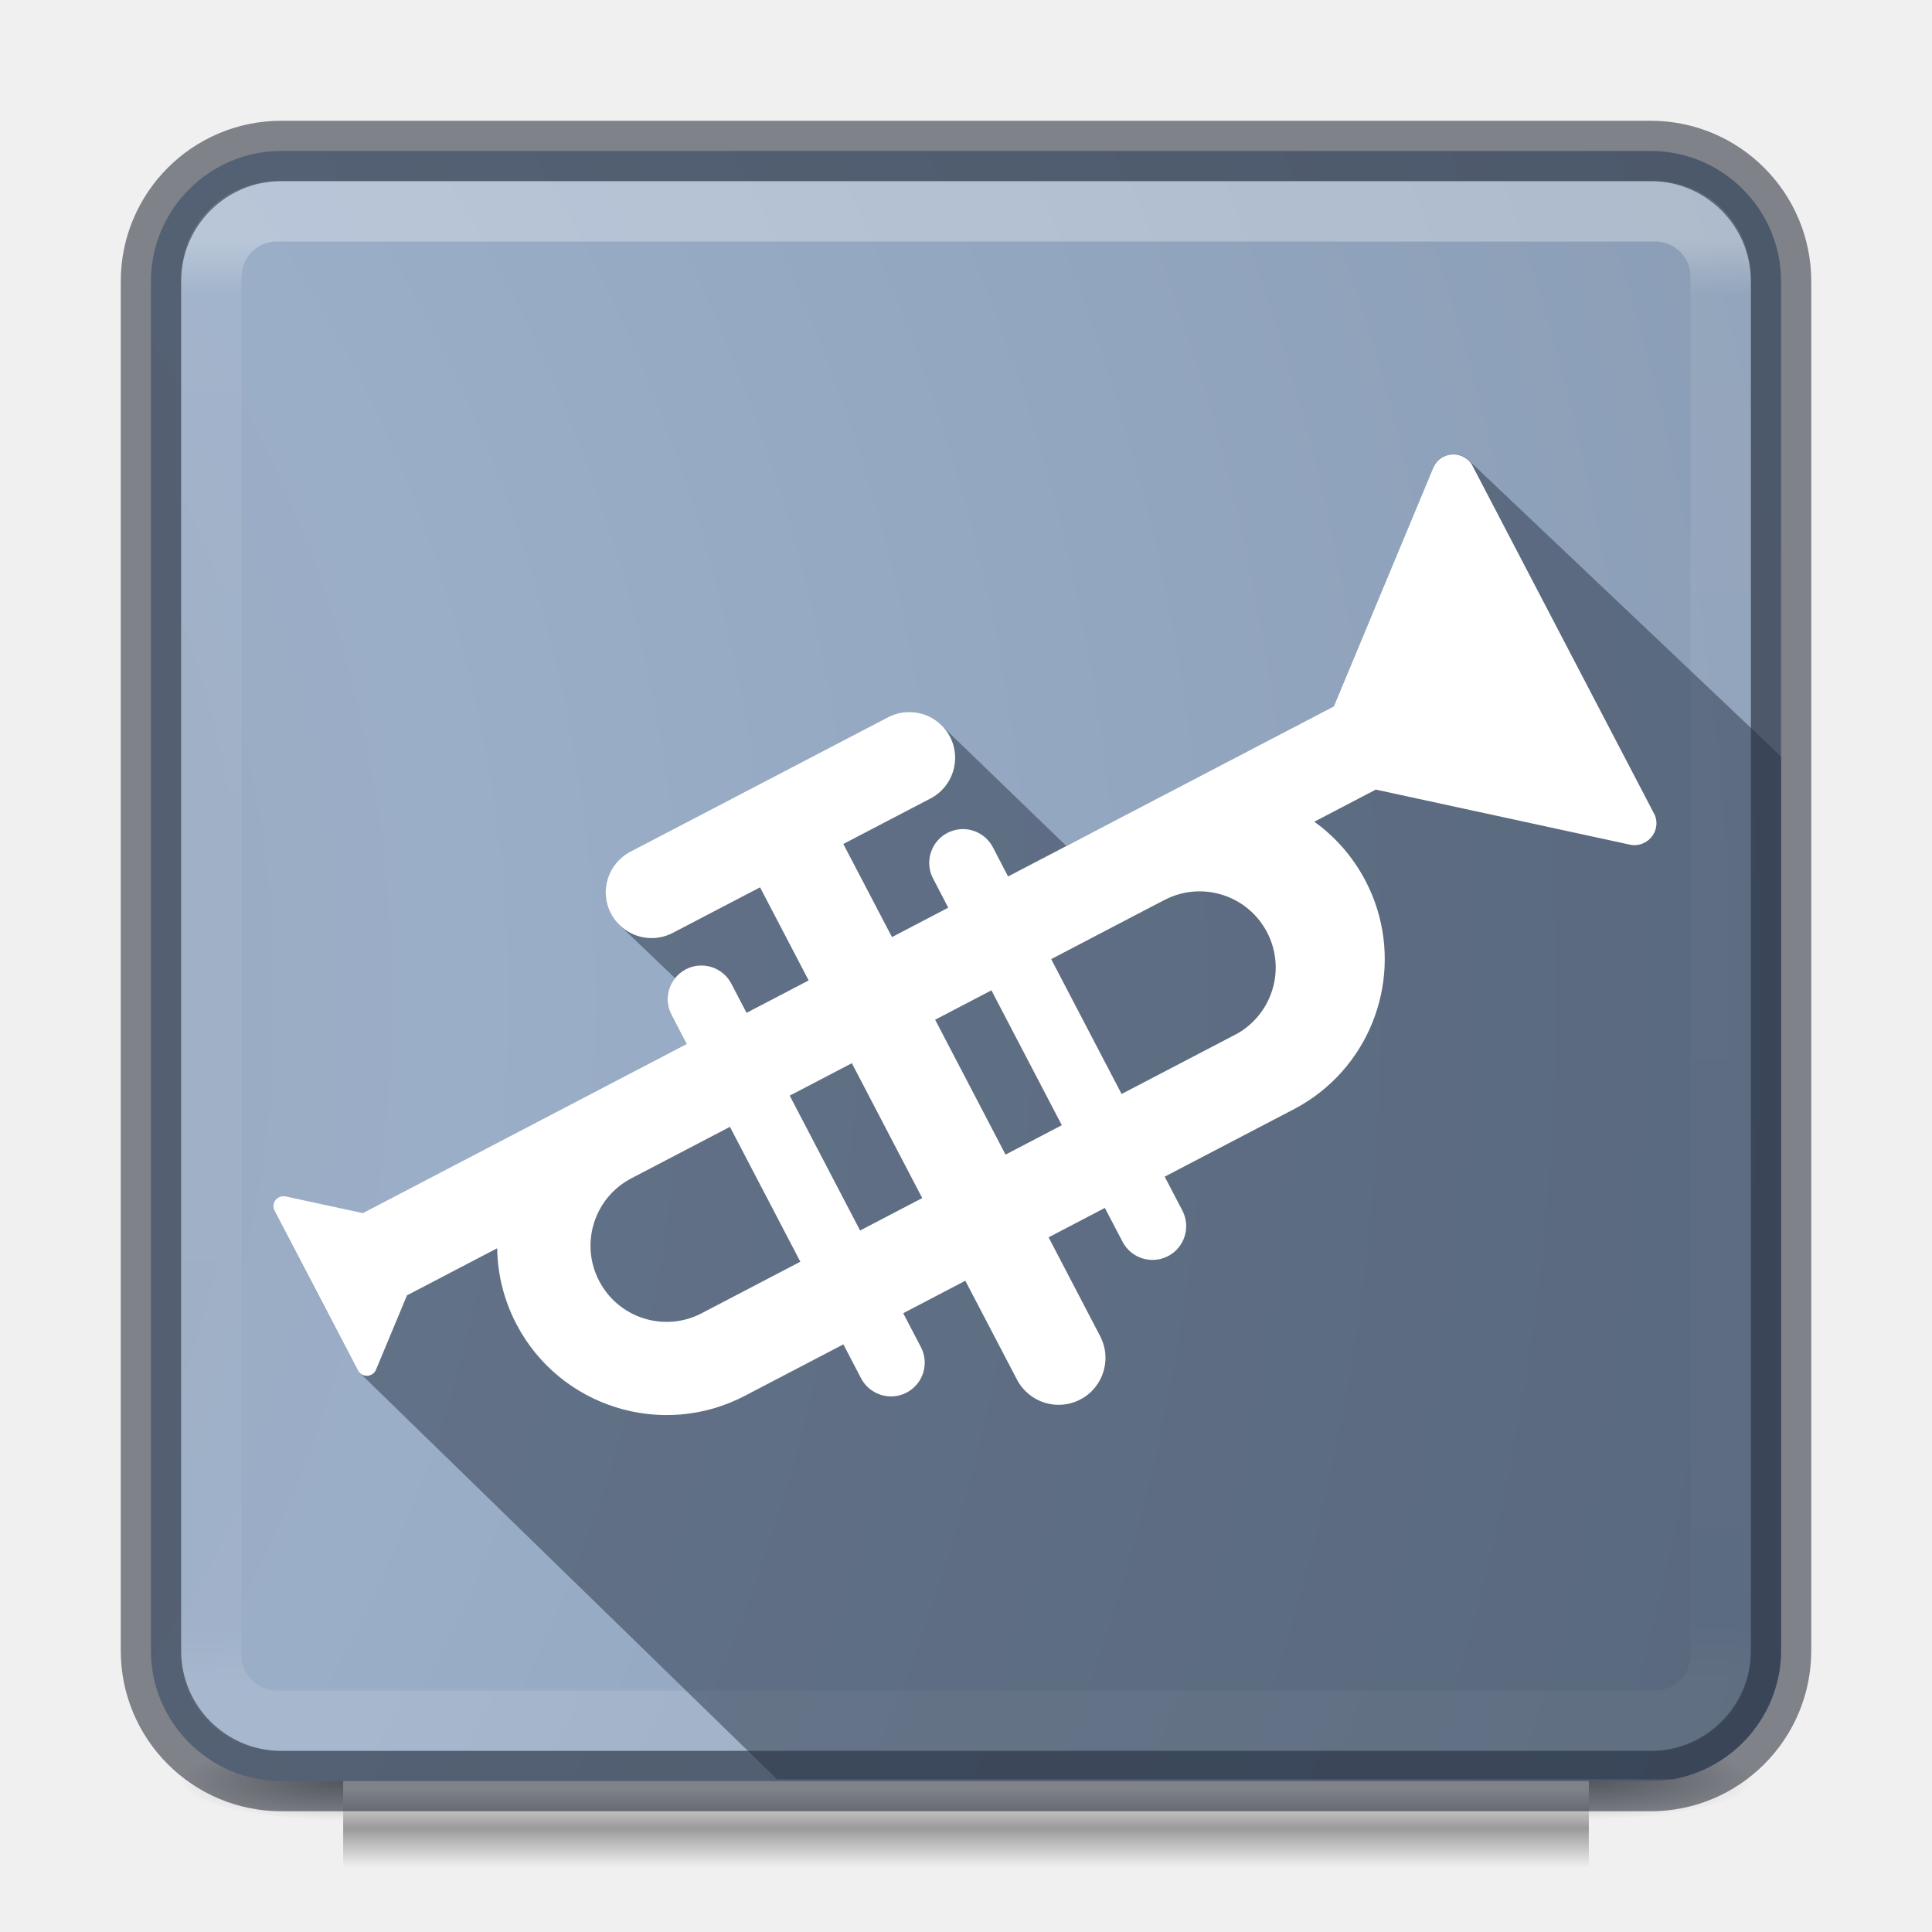
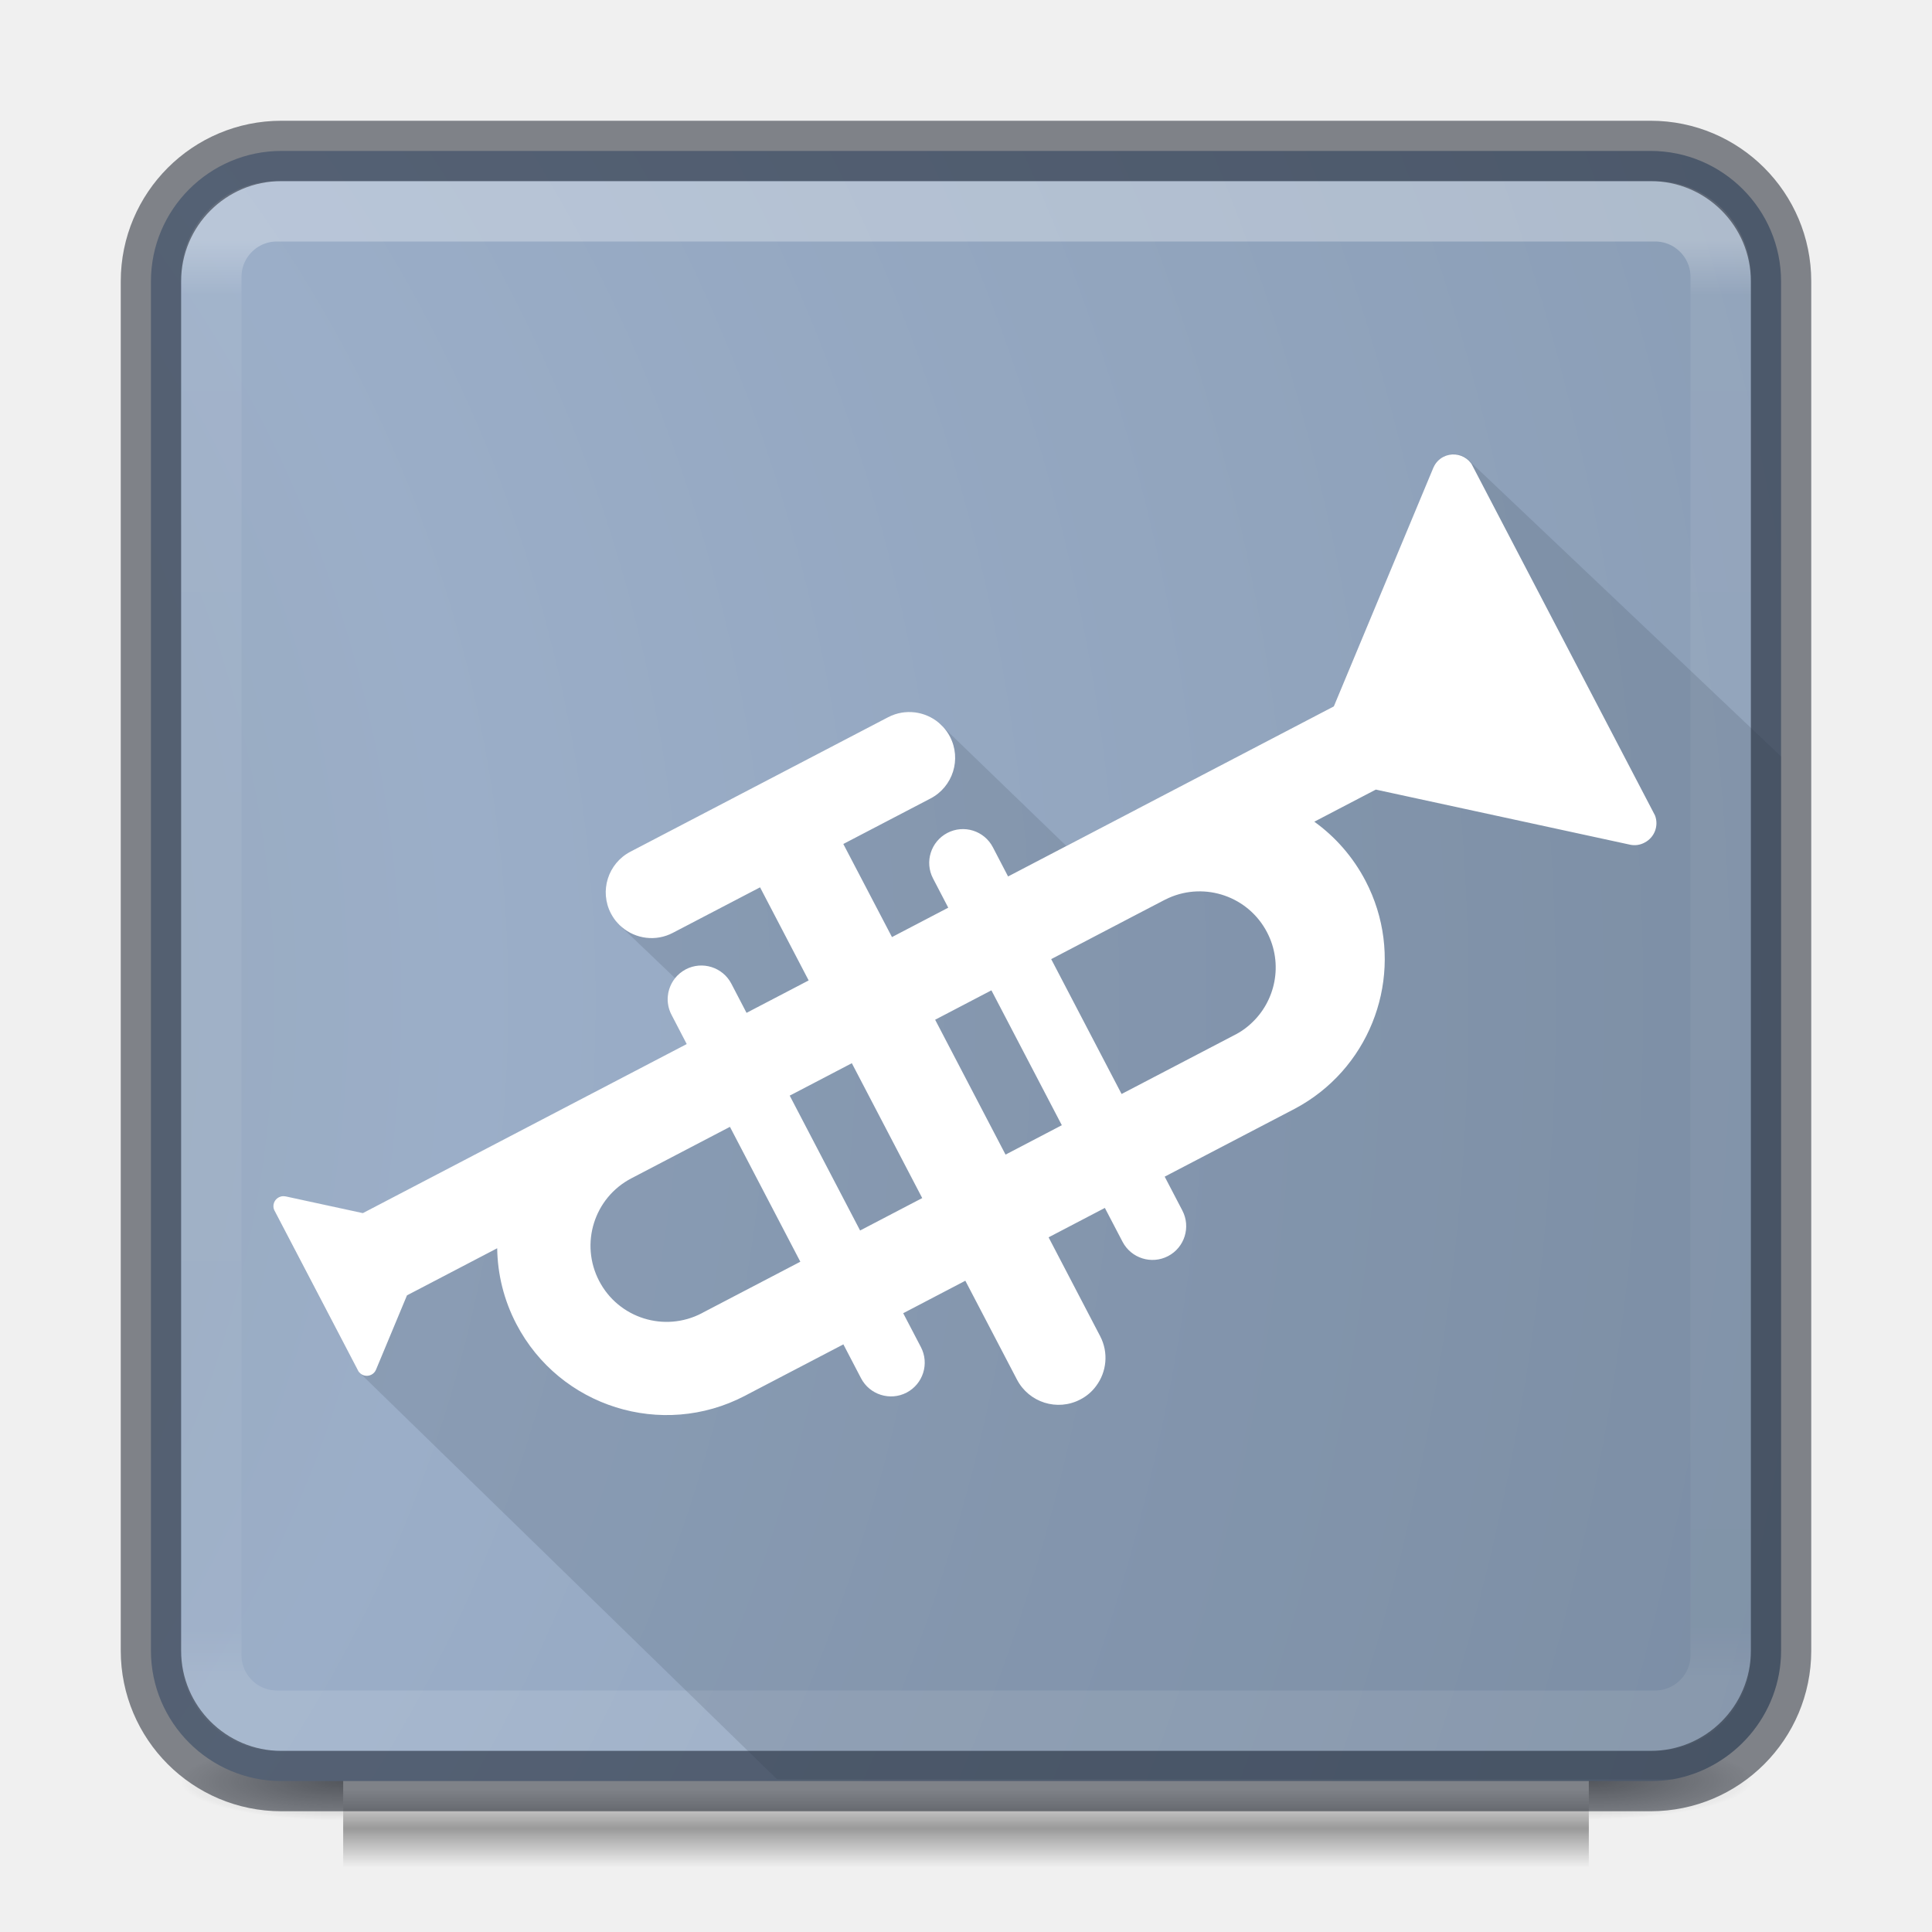
<svg xmlns="http://www.w3.org/2000/svg" version="1.1" id="svg4588" x="0px" y="0px" width="32px" height="32px" viewBox="0 0 32 32" enable-background="new 0 0 32 32" xml:space="preserve">
+   <defs id="defs54" />
  <g id="g2036-2" transform="matrix(0.6999997,0,0,0.3333336,-0.8000002,15.33333)">
    <g id="g3712-3" transform="matrix(1.052632,0,0,1.285713,-1.263158,-13.42854)" opacity="0.4">
      <radialGradient id="rect2801-0_1_" cx="-392.752" cy="7672.092" r="2.499" gradientTransform="matrix(1.4765 0 0 -0.6 617.8796 4646.754)" gradientUnits="userSpaceOnUse">
-         <stop offset="0" style="stop-color:#181818" />
-         <stop offset="1" style="stop-color:#181818;stop-opacity:0" />
+         <stop offset="0" style="stop-color:#181818" id="stop9" />
+         <stop offset="1" style="stop-color:#181818;stop-opacity:0" id="stop11" />
      </radialGradient>
      <rect id="rect2801-0" x="38" y="40" fill="url(#rect2801-0_1_)" width="5" height="7" />
      <radialGradient id="rect3696-2_1_" cx="-909.624" cy="10817.89" r="2.499" gradientTransform="matrix(-1.4765 0 0 0.6 -1333.028 -6447.232)" gradientUnits="userSpaceOnUse">
-         <stop offset="0" style="stop-color:#181818" />
-         <stop offset="1" style="stop-color:#181818;stop-opacity:0" />
+         <stop offset="0" style="stop-color:#181818" id="stop15" />
+         <stop offset="1" style="stop-color:#181818;stop-opacity:0" id="stop17" />
      </radialGradient>
      <rect id="rect3696-2" x="5" y="40" fill="url(#rect3696-2_1_)" width="5" height="7" />
      <linearGradient id="rect3700-1_1_" gradientUnits="userSpaceOnUse" x1="-107.542" y1="7034.701" x2="-107.542" y2="7041.73" gradientTransform="matrix(0.7368 0 0 -0.4286 103.2414 3061.899)">
-         <stop offset="0" style="stop-color:#181818;stop-opacity:0" />
-         <stop offset="0.5" style="stop-color:#181818" />
-         <stop offset="1" style="stop-color:#181818;stop-opacity:0" />
+         <stop offset="0" style="stop-color:#181818;stop-opacity:0" id="stop21" />
+         <stop offset="0.5" style="stop-color:#181818" id="stop23" />
+         <stop offset="1" style="stop-color:#181818;stop-opacity:0" id="stop25" />
      </linearGradient>
      <rect id="rect3700-1" x="10" y="40" fill="url(#rect3700-1_1_)" width="28" height="7" />
    </g>
  </g>
  <radialGradient id="SVGID_1_" cx="-11.857" cy="16.575" r="84.597" fx="-15.397" fy="16.575" gradientUnits="userSpaceOnUse">
-     <stop offset="0" style="stop-color:#95A3AB" />
-     <stop offset="0.262" style="stop-color:#9BAEC8" />
-     <stop offset="0.705" style="stop-color:#8093AA" />
-     <stop offset="1" style="stop-color:#273445" />
+     <stop offset="0" style="stop-color:#95A3AB" id="stop29" />
+     <stop offset="0.262" style="stop-color:#9BAEC8" id="stop31" />
+     <stop offset="0.705" style="stop-color:#8093AA" id="stop33" />
+     <stop offset="1" style="stop-color:#273445" id="stop35" />
  </radialGradient>
-   <path fill="url(#SVGID_1_)" d="M29.5,4.66v22.68c0,1.06-0.78,1.95-1.79,2.13c-0.12,0.02-0.24,0.03-0.37,0.03H4.66  c-1.19,0-2.16-0.97-2.16-2.16V4.66c0-1.19,0.97-2.16,2.16-2.16h22.68C28.53,2.5,29.5,3.47,29.5,4.66z" />
+   <path fill="url(#SVGID_1_)" d="M29.5,4.66v22.68c0,1.06-0.78,1.95-1.79,2.13c-0.12,0.02-0.24,0.03-0.37,0.03H4.66  c-1.19,0-2.16-0.97-2.16-2.16V4.66c0-1.19,0.97-2.16,2.16-2.16h22.68C28.53,2.5,29.5,3.47,29.5,4.66z" id="path37" />
  <linearGradient id="rect6741-7-4_1_" gradientUnits="userSpaceOnUse" x1="-46.383" y1="3411.525" x2="-46.383" y2="3376.22" gradientTransform="matrix(0.6757 0 0 -0.6757 47.34 2309.175)">
-     <stop offset="0" style="stop-color:#FFFFFF" />
-     <stop offset="0.038" style="stop-color:#FFFFFF;stop-opacity:0.235" />
-     <stop offset="0.962" style="stop-color:#FFFFFF;stop-opacity:0.157" />
-     <stop offset="1" style="stop-color:#FFFFFF;stop-opacity:0.392" />
+     <stop offset="0" style="stop-color:#FFFFFF" id="stop40" />
+     <stop offset="0.038" style="stop-color:#FFFFFF;stop-opacity:0.235" id="stop42" />
+     <stop offset="0.962" style="stop-color:#FFFFFF;stop-opacity:0.157" id="stop44" />
+     <stop offset="1" style="stop-color:#FFFFFF;stop-opacity:0.392" id="stop46" />
  </linearGradient>
  <path id="rect6741-7-4" opacity="0.3" fill="none" stroke="url(#rect6741-7-4_1_)" stroke-linecap="round" stroke-linejoin="round" enable-background="new    " d="  M4.587,3.5h22.826c0.6,0,1.087,0.487,1.087,1.087v22.826c0,0.6-0.487,1.087-1.087,1.087H4.587c-0.6,0-1.087-0.487-1.087-1.087V4.587  C3.5,3.987,3.987,3.5,4.587,3.5z" />
  <path id="rect5505-6" opacity="0.5" fill="none" stroke="#0E141F" stroke-linecap="round" stroke-linejoin="round" enable-background="new    " d="  M4.66,2.5h22.68c1.193,0,2.16,0.967,2.16,2.16v22.68c0,1.193-0.967,2.16-2.16,2.16H4.66c-1.193,0-2.16-0.967-2.16-2.16V4.66  C2.5,3.467,3.467,2.5,4.66,2.5z" />
-   <path opacity="0.5" fill="#273445" d="M29.5,12.53v14.81c0,1.06-0.78,1.95-1.79,2.13H12.87l-6.9-6.72l-0.02-0.01v-0.01  c-0.01-0.01-0.01-0.01-0.01-0.01l-0.65-1.24l-0.75-1.44c-0.03-0.08,0.01-0.16,0.08-0.21c0.04-0.02,0.07-0.02,0.11-0.02  c0,0,0,0,0,0.01l0.56,0.12l0.72,0.16l0.3-0.16l0.23-0.12l3.2-1.67c0.02-0.02,0.05-0.03,0.07-0.03l1.57-0.82l-0.26-0.49  c-0.1-0.2-0.07-0.44,0.06-0.61l-0.88-0.84c-0.02-0.02-0.05-0.04-0.07-0.07c-0.04-0.05-0.08-0.1-0.11-0.16  c-0.19-0.37-0.05-0.83,0.32-1.02l4.27-2.23c0.28-0.15,0.62-0.1,0.85,0.1l0.06,0.06l2.04,1.97l1.11-0.57  c0.02-0.02,0.04-0.03,0.07-0.04l3.25-1.7l1.65-3.94c0-0.01,0-0.01,0-0.02c0.03-0.07,0.09-0.13,0.16-0.17  c0.13-0.07,0.28-0.06,0.39,0.02L29.5,12.53z" />
-   <path fill="#FFFFFF" d="M27.412,13.506l-3.038-5.82c-0.005-0.007-0.009-0.013-0.014-0.019c-0.021-0.027-0.045-0.05-0.072-0.07  c-0.108-0.079-0.256-0.095-0.383-0.029c-0.074,0.039-0.13,0.101-0.161,0.172c-0.004,0.006-0.007,0.014-0.009,0.021L22.092,11.7  l-3.258,1.701c-0.021,0.011-0.043,0.022-0.064,0.034l-1.108,0.578l-0.965,0.504l-0.252-0.484c-0.143-0.274-0.48-0.38-0.754-0.237  c-0.273,0.143-0.38,0.48-0.237,0.754l0.252,0.484l-0.932,0.487l-0.806-1.542l1.445-0.754c0.371-0.194,0.515-0.653,0.321-1.024  c-0.031-0.06-0.07-0.114-0.114-0.162l-0.066-0.064c-0.228-0.195-0.562-0.243-0.844-0.096l-4.269,2.228  c-0.372,0.194-0.516,0.653-0.322,1.024c0.031,0.058,0.067,0.111,0.11,0.157c0.022,0.025,0.046,0.049,0.072,0.069  c0.228,0.194,0.561,0.242,0.843,0.094l1.445-0.754l0.805,1.542l-1.029,0.537l-0.252-0.484c-0.143-0.273-0.481-0.379-0.754-0.237  c-0.072,0.038-0.132,0.089-0.18,0.149c-0.132,0.168-0.162,0.404-0.057,0.605l0.252,0.484l-1.567,0.818  c-0.021,0.011-0.043,0.022-0.064,0.033l-3.733,1.949l-1.274-0.276c-0.003-0.001-0.007-0.002-0.01-0.002  c-0.035-0.007-0.073-0.002-0.108,0.016c-0.076,0.04-0.109,0.13-0.078,0.208l1.397,2.675c0.003,0.005,0.007,0.01,0.011,0.015  l0.002,0.002l0.02,0.019c0.05,0.041,0.121,0.05,0.182,0.019c0.034-0.018,0.06-0.046,0.074-0.079  c0.002-0.003,0.003-0.006,0.004-0.009l0.511-1.226l1.494-0.78c0.006,0.425,0.108,0.854,0.318,1.256  c0.717,1.373,2.412,1.905,3.785,1.188c0.021-0.011,0.043-0.022,0.064-0.034l1.567-0.818l0.293,0.562  c0.143,0.273,0.481,0.379,0.754,0.237c0.273-0.143,0.38-0.48,0.237-0.754l-0.293-0.561l1.029-0.538l0.855,1.637  c0.199,0.381,0.668,0.529,1.049,0.33c0.107-0.055,0.195-0.132,0.261-0.222c0.175-0.232,0.211-0.553,0.068-0.827l-0.854-1.637  l0.932-0.487l0.293,0.561c0.143,0.273,0.48,0.38,0.754,0.237c0.274-0.143,0.379-0.481,0.237-0.754l-0.293-0.562l2.163-1.129  c0.149-0.08,0.288-0.171,0.417-0.273c1.037-0.819,1.38-2.284,0.746-3.498c-0.21-0.401-0.503-0.731-0.848-0.979l1.019-0.532  l4.194,0.909c0.008,0.002,0.015,0.004,0.022,0.005c0.078,0.015,0.159,0.005,0.234-0.035C27.406,13.871,27.477,13.676,27.412,13.506z   M11.653,21.735c-0.01,0.006-0.019,0.011-0.029,0.016c-0.617,0.322-1.378,0.084-1.7-0.534c-0.322-0.617-0.084-1.378,0.533-1.7  l1.633-0.853l1.166,2.234L11.653,21.735z M14.246,20.381l-1.166-2.234l0.068-0.035l0.961-0.502l1.166,2.234l-0.219,0.114  L14.246,20.381z M16.655,19.124l-1.166-2.234l0.932-0.487l1.166,2.234L16.655,19.124z M20.523,17.102  c-0.014,0.009-0.028,0.017-0.042,0.024l-1.904,0.994l-1.166-2.234l1.42-0.742l0.455-0.237c0.024-0.012,0.048-0.024,0.073-0.035  c0.603-0.268,1.318-0.024,1.627,0.569c0.273,0.522,0.144,1.147-0.276,1.522C20.654,17.014,20.592,17.061,20.523,17.102z" />
+   <path opacity="0.5" fill="#273445" d="M29.5,12.53v14.81c0,1.06-0.78,1.95-1.79,2.13H12.87l-6.9-6.72l-0.02-0.01v-0.01  c-0.01-0.01-0.01-0.01-0.01-0.01l-0.65-1.24l-0.75-1.44c-0.03-0.08,0.01-0.16,0.08-0.21c0.04-0.02,0.07-0.02,0.11-0.02  c0,0,0,0,0,0.01l0.56,0.12l0.72,0.16l0.3-0.16l0.23-0.12l3.2-1.67c0.02-0.02,0.05-0.03,0.07-0.03l1.57-0.82l-0.26-0.49  c-0.1-0.2-0.07-0.44,0.06-0.61l-0.88-0.84c-0.02-0.02-0.05-0.04-0.07-0.07c-0.04-0.05-0.08-0.1-0.11-0.16  c-0.19-0.37-0.05-0.83,0.32-1.02l4.27-2.23c0.28-0.15,0.62-0.1,0.85,0.1l0.06,0.06l2.04,1.97l1.11-0.57  c0.02-0.02,0.04-0.03,0.07-0.04l3.25-1.7l1.65-3.94c0-0.01,0-0.01,0-0.02c0.03-0.07,0.09-0.13,0.16-0.17  c0.13-0.07,0.28-0.06,0.39,0.02L29.5,12.53z" id="path50" style="opacity:0.15" />
+   <path fill="#FFFFFF" d="M27.412,13.506l-3.038-5.82c-0.005-0.007-0.009-0.013-0.014-0.019c-0.021-0.027-0.045-0.05-0.072-0.07  c-0.108-0.079-0.256-0.095-0.383-0.029c-0.074,0.039-0.13,0.101-0.161,0.172c-0.004,0.006-0.007,0.014-0.009,0.021L22.092,11.7  l-3.258,1.701c-0.021,0.011-0.043,0.022-0.064,0.034l-1.108,0.578l-0.965,0.504l-0.252-0.484c-0.143-0.274-0.48-0.38-0.754-0.237  c-0.273,0.143-0.38,0.48-0.237,0.754l0.252,0.484l-0.932,0.487l-0.806-1.542l1.445-0.754c0.371-0.194,0.515-0.653,0.321-1.024  c-0.031-0.06-0.07-0.114-0.114-0.162l-0.066-0.064c-0.228-0.195-0.562-0.243-0.844-0.096l-4.269,2.228  c-0.372,0.194-0.516,0.653-0.322,1.024c0.031,0.058,0.067,0.111,0.11,0.157c0.022,0.025,0.046,0.049,0.072,0.069  c0.228,0.194,0.561,0.242,0.843,0.094l1.445-0.754l0.805,1.542l-1.029,0.537l-0.252-0.484c-0.143-0.273-0.481-0.379-0.754-0.237  c-0.072,0.038-0.132,0.089-0.18,0.149c-0.132,0.168-0.162,0.404-0.057,0.605l0.252,0.484l-1.567,0.818  c-0.021,0.011-0.043,0.022-0.064,0.033l-3.733,1.949l-1.274-0.276c-0.003-0.001-0.007-0.002-0.01-0.002  c-0.035-0.007-0.073-0.002-0.108,0.016c-0.076,0.04-0.109,0.13-0.078,0.208l1.397,2.675c0.003,0.005,0.007,0.01,0.011,0.015  l0.002,0.002l0.02,0.019c0.05,0.041,0.121,0.05,0.182,0.019c0.034-0.018,0.06-0.046,0.074-0.079  c0.002-0.003,0.003-0.006,0.004-0.009l0.511-1.226l1.494-0.78c0.006,0.425,0.108,0.854,0.318,1.256  c0.717,1.373,2.412,1.905,3.785,1.188c0.021-0.011,0.043-0.022,0.064-0.034l1.567-0.818l0.293,0.562  c0.143,0.273,0.481,0.379,0.754,0.237c0.273-0.143,0.38-0.48,0.237-0.754l-0.293-0.561l1.029-0.538l0.855,1.637  c0.199,0.381,0.668,0.529,1.049,0.33c0.107-0.055,0.195-0.132,0.261-0.222c0.175-0.232,0.211-0.553,0.068-0.827l-0.854-1.637  l0.932-0.487l0.293,0.561c0.143,0.273,0.48,0.38,0.754,0.237c0.274-0.143,0.379-0.481,0.237-0.754l-0.293-0.562l2.163-1.129  c0.149-0.08,0.288-0.171,0.417-0.273c1.037-0.819,1.38-2.284,0.746-3.498c-0.21-0.401-0.503-0.731-0.848-0.979l1.019-0.532  l4.194,0.909c0.008,0.002,0.015,0.004,0.022,0.005c0.078,0.015,0.159,0.005,0.234-0.035C27.406,13.871,27.477,13.676,27.412,13.506z   M11.653,21.735c-0.01,0.006-0.019,0.011-0.029,0.016c-0.617,0.322-1.378,0.084-1.7-0.534c-0.322-0.617-0.084-1.378,0.533-1.7  l1.633-0.853l1.166,2.234L11.653,21.735z M14.246,20.381l-1.166-2.234l0.068-0.035l0.961-0.502l1.166,2.234l-0.219,0.114  L14.246,20.381z M16.655,19.124l-1.166-2.234l0.932-0.487l1.166,2.234L16.655,19.124z M20.523,17.102  c-0.014,0.009-0.028,0.017-0.042,0.024l-1.904,0.994l-1.166-2.234l1.42-0.742l0.455-0.237c0.024-0.012,0.048-0.024,0.073-0.035  c0.603-0.268,1.318-0.024,1.627,0.569c0.273,0.522,0.144,1.147-0.276,1.522C20.654,17.014,20.592,17.061,20.523,17.102z" id="path52" />
</svg>
